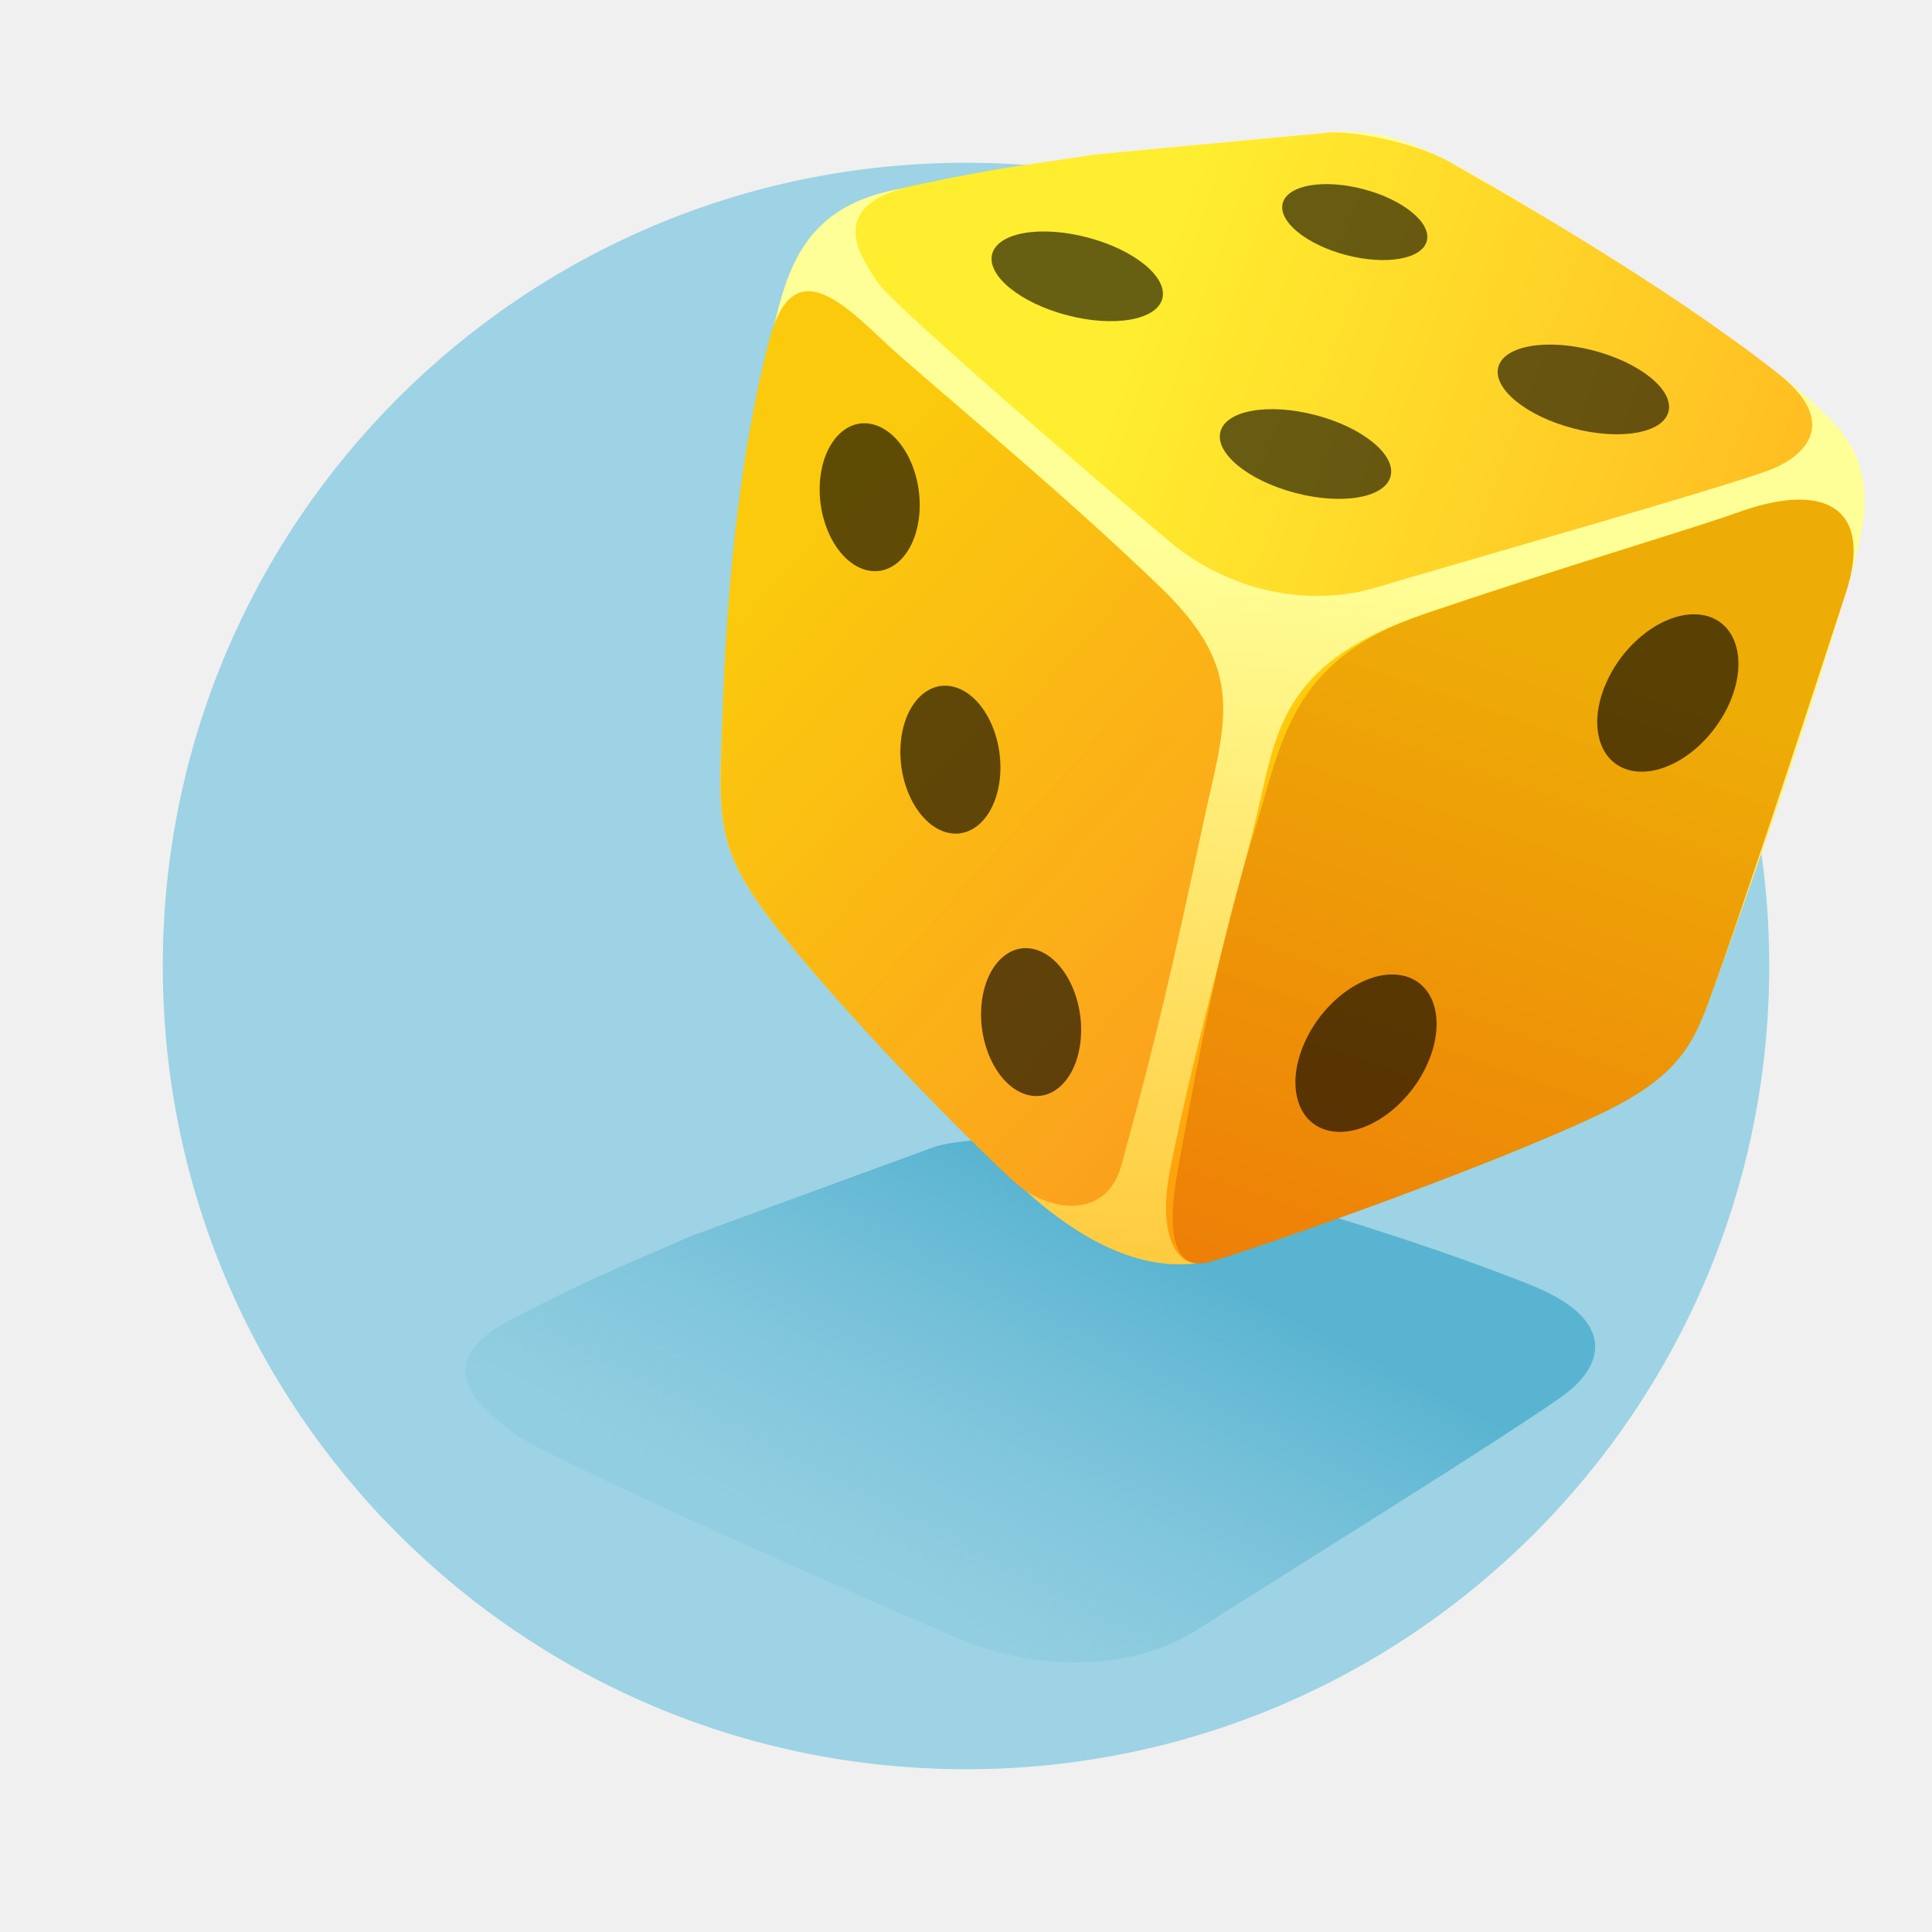
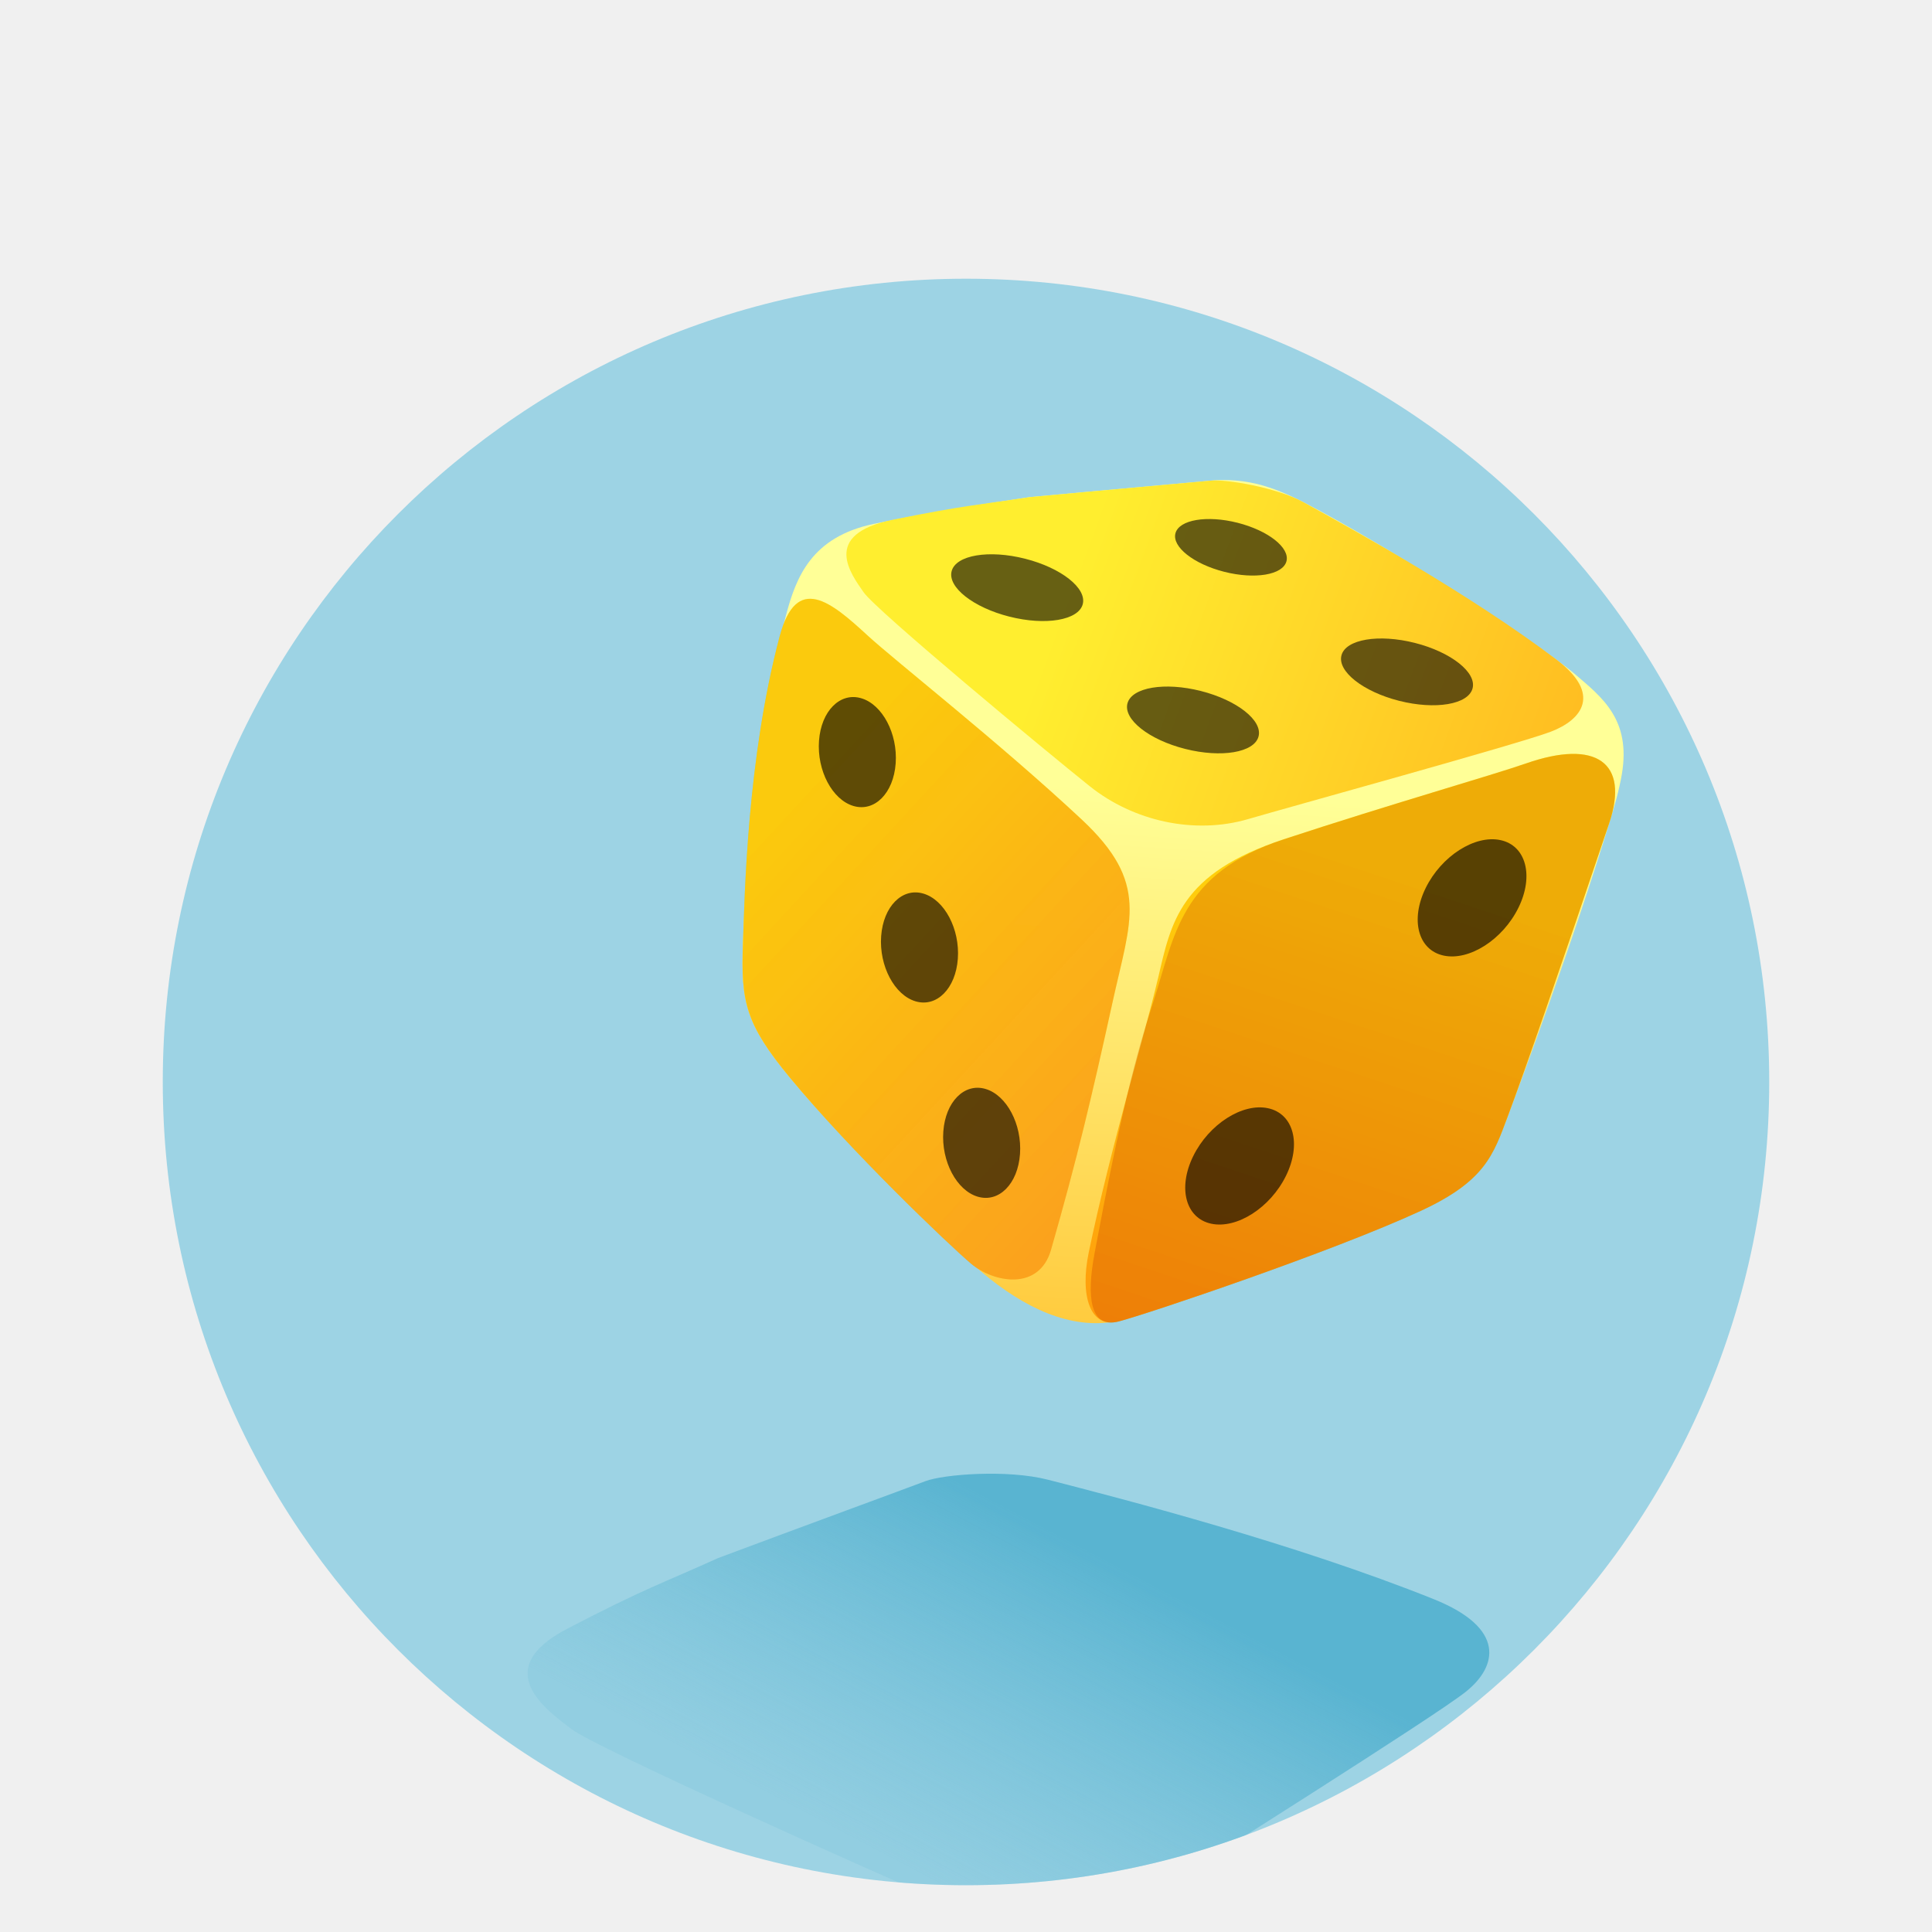
<svg xmlns="http://www.w3.org/2000/svg" xmlns:xlink="http://www.w3.org/1999/xlink" width="100" height="100" viewBox="0 0 26.458 26.458" version="1.1" id="svg2787">
  <defs id="defs2784">
    <radialGradient xlink:href="#linearGradient51705" id="radialGradient51707" cx="80.927" cy="23.284" fx="80.927" fy="23.284" r="2.399" gradientTransform="matrix(0.09121776,-0.8893756,1.027797,0.1054147,-44.19609,95.19247)" gradientUnits="userSpaceOnUse" />
    <linearGradient id="linearGradient51705">
      <stop style="stop-color:#e4e2ed;stop-opacity:1;" offset="0" id="stop51701" />
      <stop style="stop-color:#484456;stop-opacity:1;" offset="0.812" id="stop6762" />
      <stop style="stop-color:#372e4d;stop-opacity:1;" offset="1" id="stop51703" />
    </linearGradient>
    <radialGradient xlink:href="#linearGradient52127" id="radialGradient52129" cx="77.356" cy="-0.548" fx="77.356" fy="-0.548" r="8.034" gradientTransform="matrix(1.558933,0.9992701,-0.898013,1.400965,-110.7181,-71.87788)" gradientUnits="userSpaceOnUse" />
    <linearGradient id="linearGradient52127">
      <stop style="stop-color:#fffae2;stop-opacity:1;" offset="0" id="stop52123" />
      <stop style="stop-color:#fff7ce;stop-opacity:1;" offset="0.115" id="stop52131" />
      <stop style="stop-color:#ffde4f;stop-opacity:1;" offset="0.408" id="stop52133" />
      <stop style="stop-color:#ffc221;stop-opacity:1;" offset="0.76" id="stop52135" />
      <stop style="stop-color:#ffa605;stop-opacity:1;" offset="1" id="stop52125" />
    </linearGradient>
    <linearGradient id="linearGradient29618">
      <stop style="stop-color:#ffff97;stop-opacity:1;" offset="0" id="stop29614" />
      <stop style="stop-color:#ffc22f;stop-opacity:1;" offset="1" id="stop29616" />
    </linearGradient>
    <linearGradient xlink:href="#linearGradient28356" id="linearGradient28358" x1="18.775" y1="42.216" x2="39.632" y2="44.025" gradientUnits="userSpaceOnUse" gradientTransform="matrix(0.4678581,-0.05435486,0.05435486,0.4678581,-1.393666,-9.09545)" />
    <linearGradient id="linearGradient28356">
      <stop style="stop-color:#ffee2f;stop-opacity:1;" offset="0" id="stop28352" />
      <stop style="stop-color:#ffbc21;stop-opacity:1;" offset="1" id="stop28354" />
    </linearGradient>
    <linearGradient xlink:href="#linearGradient27581" id="linearGradient27583" x1="8.507" y1="57.978" x2="26.813" y2="67.312" gradientUnits="userSpaceOnUse" gradientTransform="matrix(0.4678581,-0.05435486,0.05435486,0.4678581,-1.393666,-9.09545)" />
    <linearGradient id="linearGradient27581">
      <stop style="stop-color:#fedb13;stop-opacity:1;" offset="0" id="stop27577" />
      <stop style="stop-color:#feac2c;stop-opacity:0.99;" offset="1" id="stop27579" />
    </linearGradient>
    <linearGradient xlink:href="#linearGradient28348" id="linearGradient28350" x1="37.162" y1="71.327" x2="38.702" y2="50.771" gradientUnits="userSpaceOnUse" gradientTransform="matrix(0.4678581,-0.05435486,0.05435486,0.4678581,-1.393666,-9.09545)" />
    <linearGradient id="linearGradient28348">
      <stop style="stop-color:#ff9e0c;stop-opacity:1;" offset="0" id="stop28344" />
      <stop style="stop-color:#ffd60c;stop-opacity:1;" offset="1" id="stop28346" />
    </linearGradient>
    <linearGradient xlink:href="#linearGradient29618" id="linearGradient37955" x1="11.718" y1="12.933" x2="13.229" y2="24.658" gradientUnits="userSpaceOnUse" gradientTransform="rotate(-10.16761,13.38424,14.80482)" />
-     <linearGradient xlink:href="#linearGradient40867" id="linearGradient40869" x1="-11.403" y1="18.72" x2="-7.056" y2="14.353" gradientUnits="userSpaceOnUse" gradientTransform="matrix(0.9626368,-0.2460906,0.418521,0.9706561,15.71329,0.9058555)" />
+     <linearGradient xlink:href="#linearGradient40867" id="linearGradient40869" x1="-11.403" y1="18.72" x2="-7.056" y2="14.353" gradientUnits="userSpaceOnUse" gradientTransform="matrix(0.8195084,-0.211773,0.3562937,0.8352969,15.17499,7.541893)" />
    <linearGradient id="linearGradient40867">
      <stop style="stop-color:#76c1d9;stop-opacity:0.296;" offset="0" id="stop40863" />
      <stop style="stop-color:#59b4d1;stop-opacity:1;" offset="1" id="stop40865" />
    </linearGradient>
+     <mask maskUnits="userSpaceOnUse" id="mask18116">
+       <circle style="fill:#ffffff;fill-opacity:1;fill-rule:evenodd;stroke-width:0.224" id="circle18118" cx="13.229" cy="14.817" r="11" />
+     </mask>
  </defs>
  <g id="layer1">
-     <circle style="fill:#9dd3e4;fill-opacity:1;fill-rule:evenodd;stroke-width:0.224" id="path29876" cx="13.229" cy="13.229" r="11" />
-     <g id="g6943" transform="matrix(0.6505109,0,0,0.6505109,40.1201,7.001189)" style="stroke-width:1.537">
+     <circle style="fill:#9dd3e4;fill-opacity:1;fill-rule:evenodd;stroke-width:0.224" id="path29876" cx="13.229" cy="14.817" r="11" />
+     <g id="g6943" transform="matrix(0.6505109,0,0,0.6505109,40.1201,8.588689)" style="stroke-width:1.537">
      <rect style="fill:url(#radialGradient51707);fill-opacity:1;fill-rule:evenodd;stroke-width:0.492" id="rect51147" width="4.29" height="3.73" x="-15.945" y="22.859" rx="3.207" ry="3.207" transform="scale(-1,1)" />
      <path id="path49262" style="fill:url(#radialGradient52129);fill-opacity:1;fill-rule:evenodd;stroke-width:0.468" d="m 13.971,-0.685 a 9,8.324 0 0 0 -9,8.324 9,8.324 0 0 0 2.577,5.822 h -0.008 c 2.172,2.07 2.346,3.644 2.556,4.453 0.174,0.668 0.453,1.278 1.351,1.252 0.504,-0.015 1.589,-0.017 2.253,-0.016 v 0.001 c 0,0 0.13,-8.54e-4 0.279,-0.001 0.149,2.43e-4 0.279,0.001 0.279,0.001 v -0.001 c 0.664,-3.66e-4 1.748,0.002 2.253,0.016 0.897,0.027 1.176,-0.583 1.35,-1.252 0.21,-0.809 0.384,-2.382 2.556,-4.453 h -0.02 a 9,8.324 0 0 0 2.576,-5.822 9,8.324 0 0 0 -9,-8.324 z" />
      <g id="g51137" transform="matrix(0.8940411,0,0,0.8940411,-57.51858,4.997802)" style="stroke-width:1.537">
        <path style="fill:none;stroke:#afafaf;stroke-width:3.285;stroke-linecap:round;stroke-linejoin:miter;stroke-dasharray:none;stroke-opacity:1" d="m 76.397,16.801 h 6.854" id="path49649" />
        <path style="fill:none;stroke:#eeeeee;stroke-width:1.537;stroke-linecap:round;stroke-linejoin:miter;stroke-dasharray:none;stroke-opacity:1" d="m 76.322,16.405 h 7.003" id="path49649-1" />
      </g>
      <g id="g51141" transform="matrix(0.8940411,0,0,0.8940411,-57.63576,4.975452)" style="stroke-width:1.537">
        <path style="fill:none;stroke:#afafaf;stroke-width:3.285;stroke-linecap:round;stroke-linejoin:miter;stroke-dasharray:none;stroke-opacity:1" d="m 76.528,18.951 h 6.854" id="path49649-2" />
        <path style="fill:none;stroke:#eeeeee;stroke-width:1.537;stroke-linecap:round;stroke-linejoin:miter;stroke-dasharray:none;stroke-opacity:1" d="M 76.454,18.556 H 83.457" id="path49649-1-5" />
      </g>
      <g id="g51145" transform="matrix(-0.8940411,0,0,0.8940411,85.33063,4.997802)" style="stroke-width:1.537">
        <path style="fill:none;stroke:#afafaf;stroke-width:3.233;stroke-linecap:round;stroke-linejoin:miter;stroke-dasharray:none;stroke-opacity:1" d="m 76.896,21.051 h 6.118" id="path49649-2-4" />
        <path style="fill:none;stroke:#eeeeee;stroke-width:1.537;stroke-linecap:round;stroke-linejoin:miter;stroke-dasharray:none;stroke-opacity:1" d="m 76.829,20.648 h 6.252" id="path49649-1-5-0" />
      </g>
      <ellipse style="fill:#ffffff;fill-rule:evenodd;stroke-width:0.412" id="path90349" cx="11.193" cy="2.044" rx="2.084" ry="2.676" transform="matrix(0.9770919,0.2128176,-0.4314357,0.9021437,0,0)" />
    </g>
-     <path style="fill:url(#linearGradient40869);fill-opacity:1;stroke:#5dafd4;stroke-width:0;stroke-linecap:round;stroke-linejoin:round;stroke-miterlimit:8;paint-order:fill markers stroke;stop-color:#000000" d="m 9.439,16.937 c 1.362,-0.504 3.049,-1.115 3.335,-1.223 0.286,-0.108 1.311,-0.191 1.971,-0.023 1.239,0.315 3.986,1.019 6.209,1.903 1.163,0.462 1.02,1.071 0.514,1.471 -0.505,0.4 -4.433,2.839 -5.049,3.239 -0.894,0.58 -2.181,0.608 -3.323,0.123 C 11.956,21.942 7.471,19.955 7.082,19.659 6.692,19.363 5.748,18.714 7.011,18.063 8.273,17.412 8.554,17.334 9.439,16.937 Z" id="path26366-3" />
-     <g id="g41120" transform="matrix(0.9144661,0.3569812,-0.3569812,0.9144661,10.33886,-8.760519)">
+     <path style="fill:url(#linearGradient40869);fill-opacity:1;stroke:#5dafd4;stroke-width:0;stroke-linecap:round;stroke-linejoin:round;stroke-miterlimit:8;paint-order:fill markers stroke;stop-color:#000000" d="m 9.834,21.337 c 1.16,-0.434 2.595,-0.96 2.839,-1.053 0.244,-0.093 1.116,-0.164 1.678,-0.02 1.055,0.271 3.393,0.877 5.286,1.637 0.99,0.398 0.868,0.922 0.438,1.266 -0.43,0.344 -3.774,2.443 -4.298,2.787 -0.761,0.5 -1.857,0.523 -2.829,0.106 C 11.977,25.644 8.159,23.935 7.827,23.68 7.495,23.425 6.692,22.867 7.766,22.306 8.841,21.746 9.08,21.679 9.834,21.337 Z" id="path26366-3" mask="url(#mask18116)" />
+     <g id="g41120" transform="matrix(0.7043176,0.2657387,-0.2749453,0.6807335,10.53078,-1.290471)">
      <path id="path26342-2" style="fill:url(#linearGradient37955);fill-opacity:1;stroke:#5dafd4;stroke-width:0;stroke-linecap:round;stroke-linejoin:round;stroke-miterlimit:8;paint-order:fill markers stroke;stop-color:#000000" d="M 12.186,6.878 C 11.81,6.924 11.514,7.052 11.372,7.126 11.119,7.256 9.629,7.999 8.426,8.608 7.641,9.068 7.105,9.365 5.983,10.099 c -0.963,0.64 -0.953,1.436 -0.858,2.193 0.281,2.351 1.211,5.15 1.508,5.998 0.359,1.023 0.585,1.381 1.705,2.029 1.543,0.892 4.139,2 4.745,2.195 0.944,0.304 1.865,0.349 2.575,-0.195 0.516,-0.396 2.967,-2.508 4.179,-3.804 0.88,-0.94 0.898,-1.479 0.879,-2.248 -0.023,-0.919 -0.086,-3.411 -0.287,-5.784 C 20.403,10.163 20.373,9.848 20.308,9.541 20.09,8.523 19.447,8.33 18.829,8.103 17.989,7.796 14.779,7.093 13.088,6.893 12.783,6.856 12.478,6.843 12.186,6.878 Z" />
      <path style="fill:url(#linearGradient28358);fill-opacity:1;stroke:#5dafd4;stroke-width:0;stroke-linecap:round;stroke-linejoin:round;stroke-miterlimit:8;paint-order:fill markers stroke;stop-color:#000000" d="m 8.426,8.608 c 1.203,-0.609 2.693,-1.352 2.946,-1.482 0.253,-0.13 1.148,-0.316 1.717,-0.233 1.067,0.156 3.432,0.508 5.336,1.08 0.995,0.299 0.849,0.874 0.395,1.296 -0.454,0.422 -3.96,3.084 -4.51,3.518 -0.799,0.629 -1.92,0.793 -2.896,0.471 C 10.437,12.935 6.605,11.592 6.277,11.362 5.948,11.132 5.15,10.637 6.272,9.904 7.394,9.17 7.641,9.068 8.426,8.608 Z" id="path26366" />
      <ellipse style="mix-blend-mode:multiply;fill:#4d4d4d;fill-opacity:0.848;fill-rule:evenodd;stroke-width:0.111" id="path26403" cx="11.144" cy="9.506" rx="1.039" ry="0.475" transform="rotate(-6.626807)" />
      <ellipse style="mix-blend-mode:multiply;fill:#4d4d4d;fill-opacity:0.848;fill-rule:evenodd;stroke-width:0.131" id="path26403-4" cx="14.821" cy="10.955" rx="1.227" ry="0.561" transform="rotate(-6.626807)" />
      <ellipse style="mix-blend-mode:multiply;fill:#4d4d4d;fill-opacity:0.848;fill-rule:evenodd;stroke-width:0.131" id="path26403-9" cx="7.591" cy="11.22" rx="1.227" ry="0.561" transform="rotate(-6.626807)" />
      <ellipse style="mix-blend-mode:multiply;fill:#4d4d4d;fill-opacity:0.848;fill-rule:evenodd;stroke-width:0.131" id="path26403-7-8" cx="11.3" cy="12.81" rx="1.227" ry="0.561" transform="rotate(-6.626807)" />
      <path style="fill:url(#linearGradient27583);fill-opacity:1;stroke:#5dafd4;stroke-width:0;stroke-linecap:round;stroke-linejoin:round;stroke-miterlimit:8;paint-order:fill markers stroke;stop-color:#000000" d="M 13.267,16.865 C 13.012,15.318 13.086,14.553 11.5,13.89 9.596,13.093 7.261,12.346 6.633,12.088 5.79,11.742 5.012,11.467 5.159,12.681 c 0.284,2.35 1.177,4.761 1.475,5.609 0.359,1.023 0.585,1.381 1.705,2.029 1.543,0.892 3.816,1.871 4.324,2.055 0.508,0.184 1.338,0.036 1.255,-0.771 -0.179,-1.748 -0.347,-2.889 -0.651,-4.739 z" id="path26342-6" />
      <path style="mix-blend-mode:multiply;fill:#f9d54d;fill-opacity:0.471;stroke:#5dafd4;stroke-width:0;stroke-linecap:round;stroke-linejoin:round;stroke-miterlimit:8;paint-order:fill markers stroke;stop-color:#000000" d="M 13.267,16.865 C 13.012,15.318 13.086,14.553 11.5,13.89 9.596,13.093 7.261,12.346 6.633,12.088 5.79,11.742 5.012,11.467 5.159,12.681 c 0.284,2.35 1.177,4.761 1.475,5.609 0.359,1.023 0.585,1.381 1.705,2.029 1.543,0.892 3.816,1.871 4.324,2.055 0.508,0.184 1.338,0.036 1.255,-0.771 -0.179,-1.748 -0.347,-2.889 -0.651,-4.739 z" id="path26342-6-7" />
      <ellipse style="mix-blend-mode:multiply;fill:#4d4d4d;fill-opacity:0.89;fill-rule:evenodd;stroke-width:0.136" id="path26403-7-8-4-7" cx="-15.088" cy="-2.771" rx="1.012" ry="0.726" transform="matrix(-0.2979546,-0.9545801,-0.9971232,0.07579832,0,0)" />
      <ellipse style="mix-blend-mode:multiply;fill:#4d4d4d;fill-opacity:0.89;fill-rule:evenodd;stroke-width:0.136" id="path26403-7-8-4-7-6" cx="-18.344" cy="-4.185" rx="1.012" ry="0.726" transform="matrix(-0.2979546,-0.9545801,-0.9971232,0.07579832,0,0)" />
      <ellipse style="mix-blend-mode:multiply;fill:#4d4d4d;fill-opacity:0.89;fill-rule:evenodd;stroke-width:0.136" id="path26403-7-8-4-7-1" cx="-21.6" cy="-5.599" rx="1.012" ry="0.726" transform="matrix(-0.2979546,-0.9545801,-0.9971232,0.07579832,0,0)" />
      <path style="fill:url(#linearGradient28350);fill-opacity:1;stroke:#5dafd4;stroke-width:0;stroke-linecap:round;stroke-linejoin:round;stroke-miterlimit:8;paint-order:fill markers stroke;stop-color:#000000" d="m 13.875,16.169 c -0.164,-1.077 -0.35,-1.98 1.173,-3.264 1.569,-1.322 3.064,-2.478 3.572,-2.921 1.004,-0.878 1.74,-0.71 1.809,0.499 0.161,2.792 0.263,4.865 0.286,5.784 0.019,0.769 0.059,1.279 -0.821,2.22 -1.212,1.295 -3.914,3.605 -4.346,3.923 -0.432,0.318 -0.832,-0.19 -0.976,-1.01 -0.351,-2.005 -0.531,-4.133 -0.698,-5.231 z" id="path26342" />
      <path style="mix-blend-mode:multiply;fill:#e1a640;fill-opacity:0.565;stroke:#5dafd4;stroke-width:0;stroke-linecap:round;stroke-linejoin:round;stroke-miterlimit:8;paint-order:fill markers stroke;stop-color:#000000" d="m 13.956,16.622 c -0.09,-1.32 -0.431,-2.432 1.092,-3.716 1.569,-1.322 3.064,-2.478 3.572,-2.921 1.004,-0.878 1.74,-0.71 1.809,0.499 0.161,2.792 0.263,4.865 0.286,5.784 0.019,0.769 0.059,1.279 -0.821,2.22 -1.212,1.295 -3.914,3.605 -4.346,3.923 -0.432,0.318 -0.711,-0.212 -0.871,-1.029 -0.512,-2.613 -0.65,-3.711 -0.721,-4.759 z" id="path26342-5" />
      <ellipse style="mix-blend-mode:multiply;fill:#4d4d4d;fill-opacity:0.895;fill-rule:evenodd;stroke-width:0.16" id="path26403-7-8-4" cx="-15.823" cy="19.991" rx="1.198" ry="0.86" transform="matrix(0.07116976,-0.9974642,0.9879423,-0.1548228,0,0)" />
      <ellipse style="mix-blend-mode:multiply;fill:#4d4d4d;fill-opacity:0.895;fill-rule:evenodd;stroke-width:0.16" id="path26403-7-8-4-3" cx="-21.788" cy="18.3" rx="1.198" ry="0.86" transform="matrix(0.07116976,-0.9974642,0.9879423,-0.1548228,0,0)" />
    </g>
  </g>
</svg>
